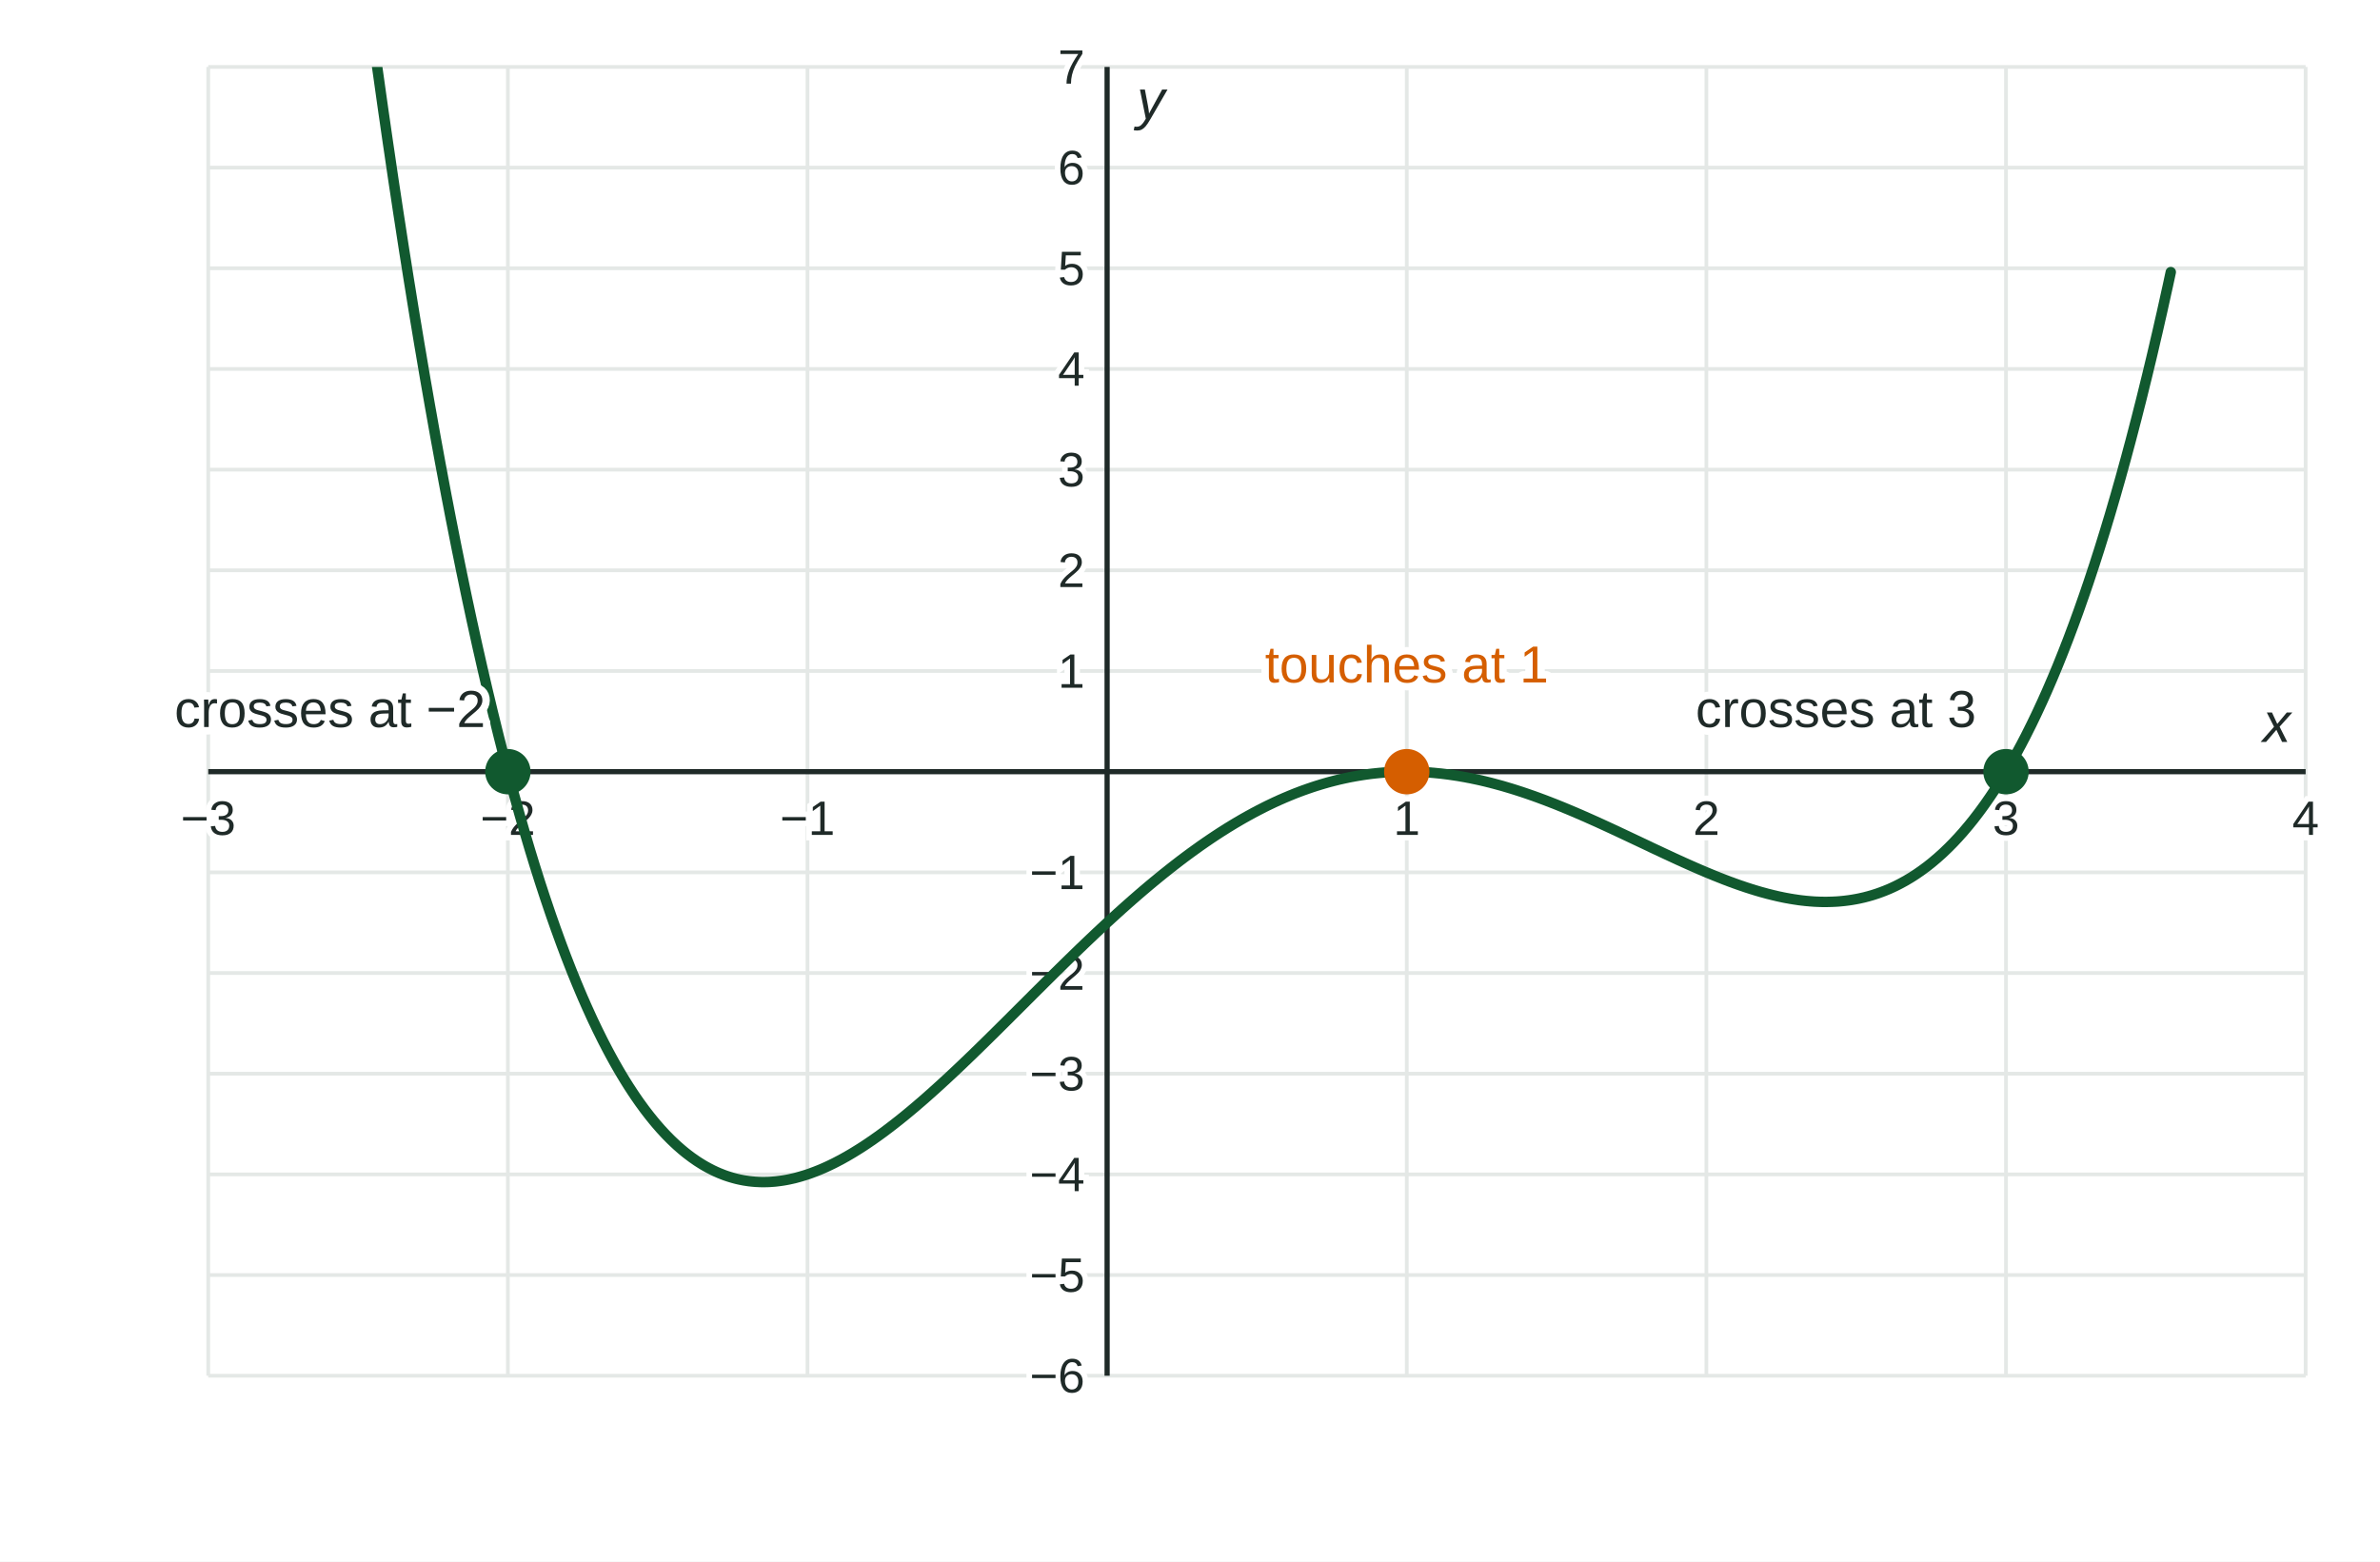
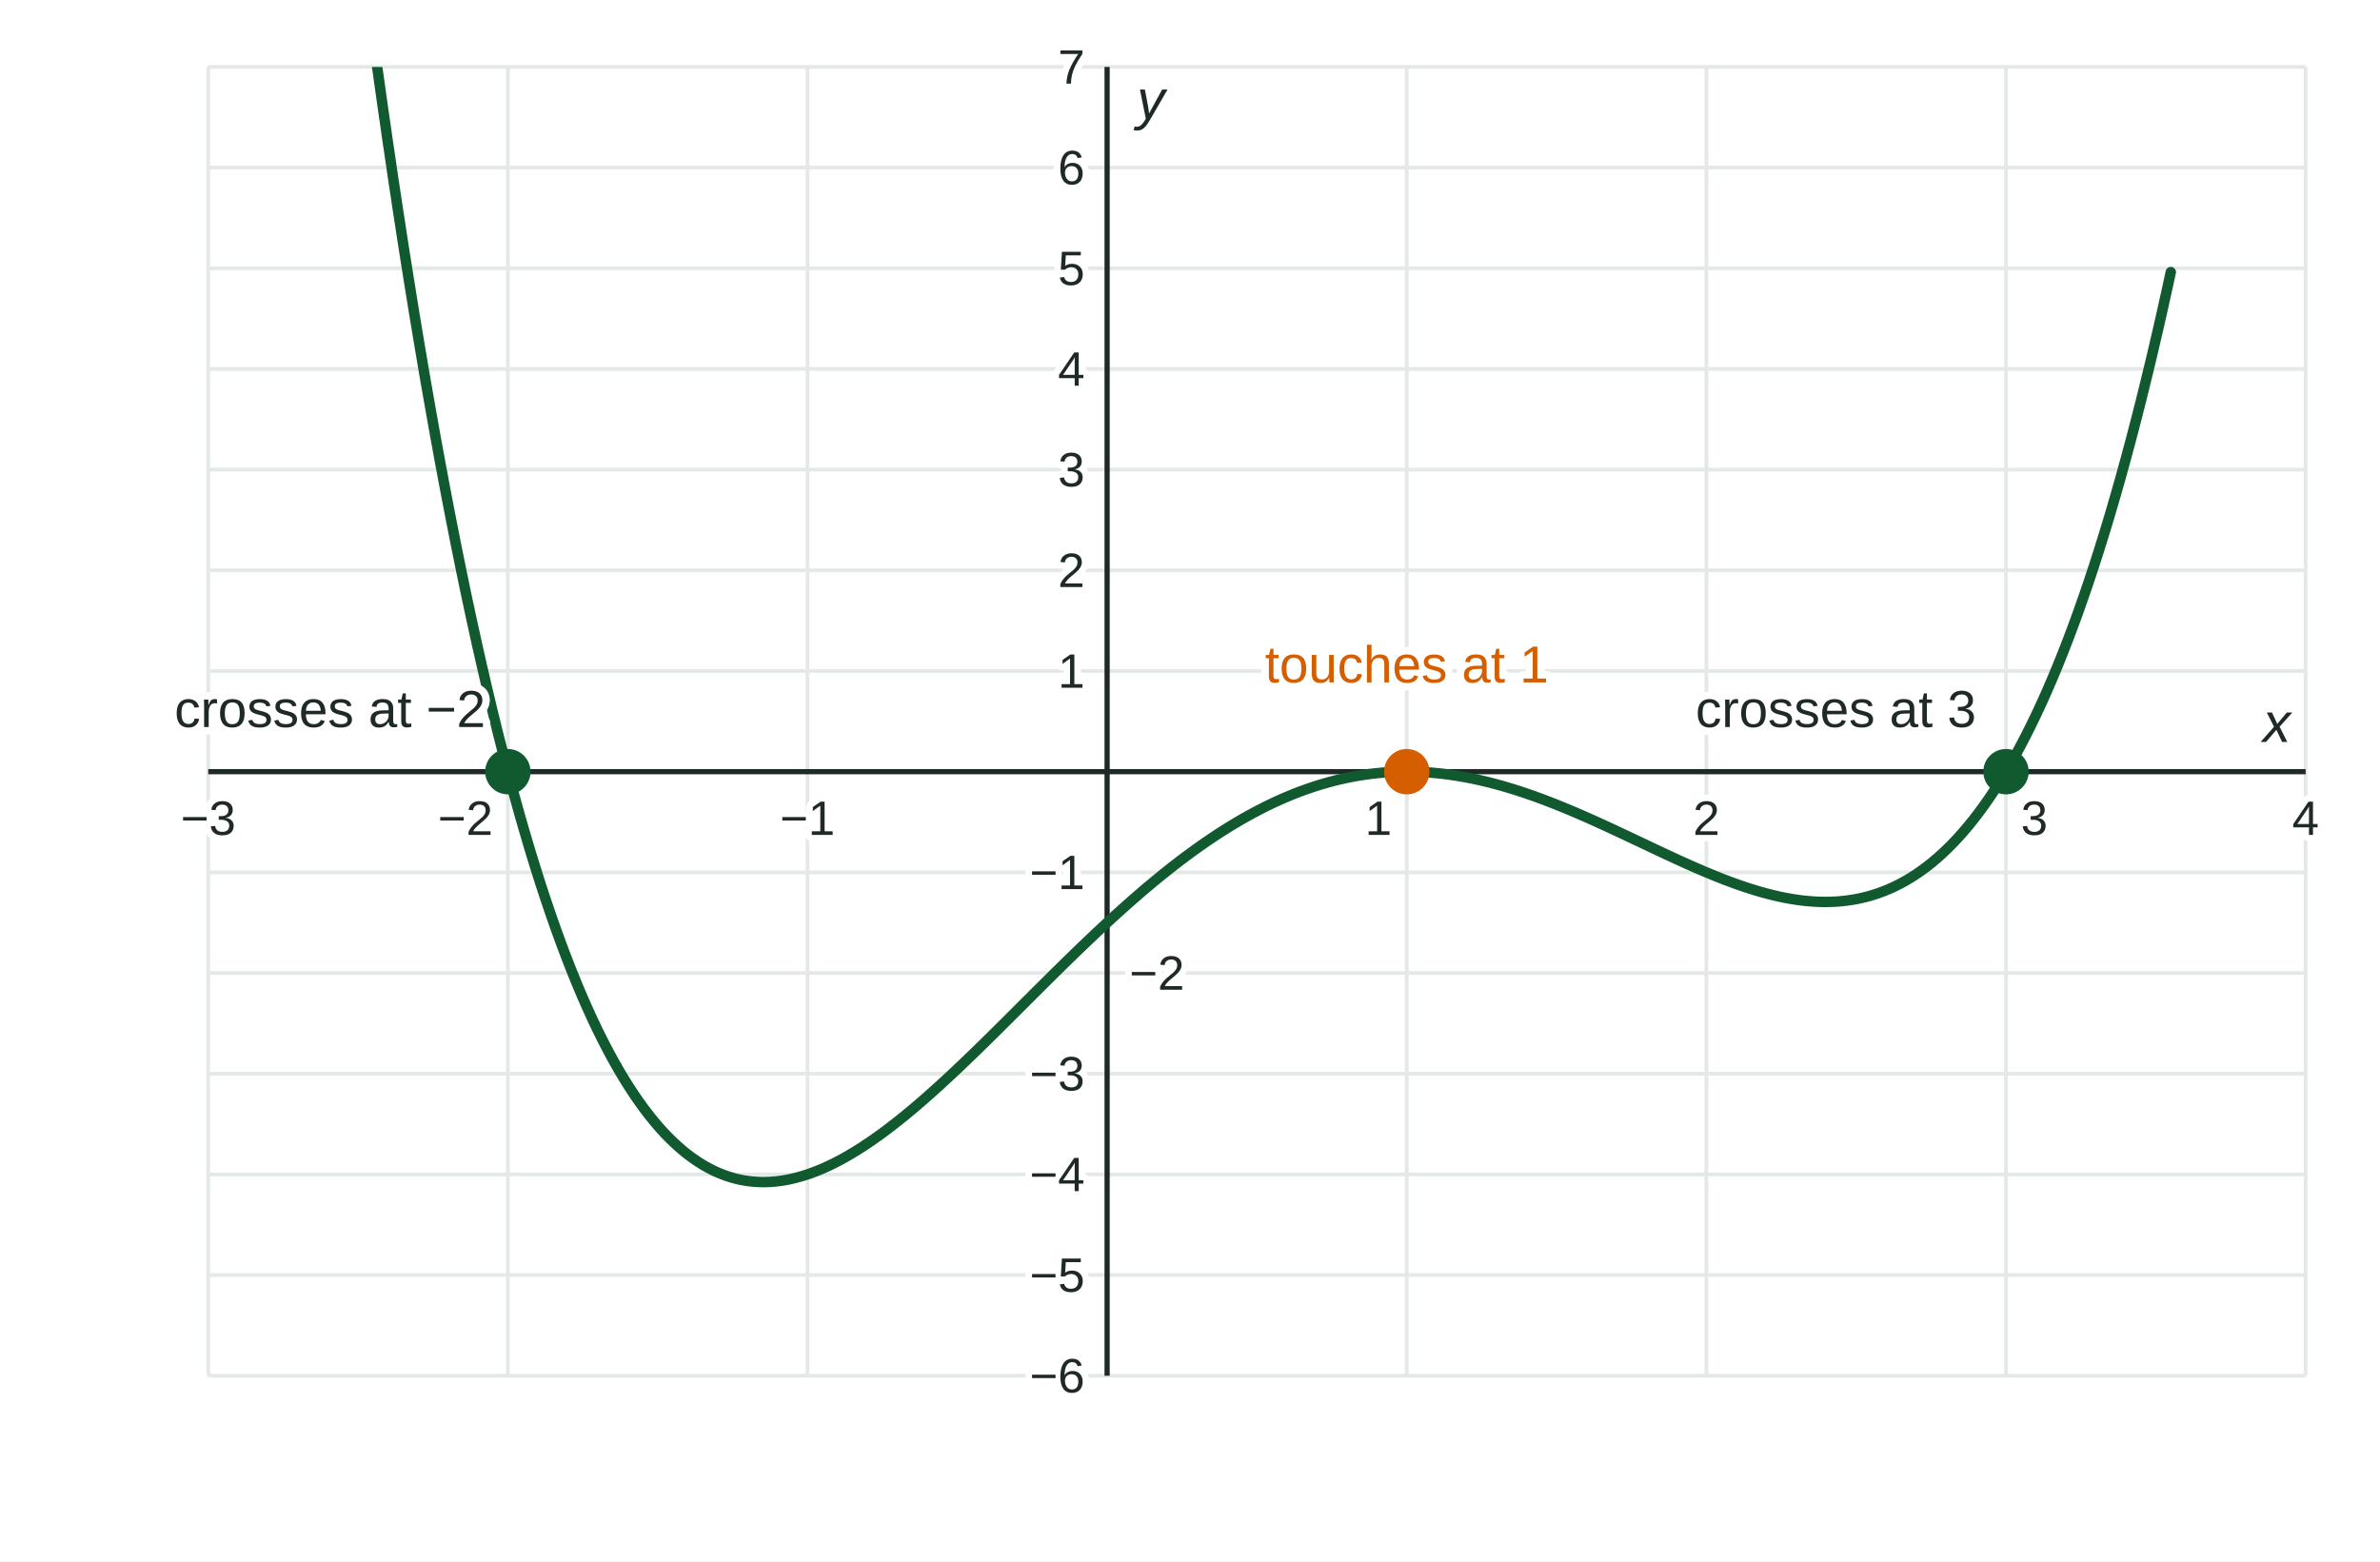
<svg xmlns="http://www.w3.org/2000/svg" width="640" height="420" viewBox="0 0 640 420" role="img" aria-labelledby="t d" font-family="Arial, Helvetica, sans-serif">
  <rect width="640" height="420" fill="#FFFFFF" />
  <clipPath id="c">
    <rect x="56" y="18" width="564" height="352" />
  </clipPath>
  <line x1="56" y1="18" x2="56" y2="370" stroke="#E4E8E6" stroke-width="1" />
  <line x1="136.57" y1="18" x2="136.57" y2="370" stroke="#E4E8E6" stroke-width="1" />
  <line x1="217.14" y1="18" x2="217.14" y2="370" stroke="#E4E8E6" stroke-width="1" />
  <line x1="297.71" y1="18" x2="297.71" y2="370" stroke="#E4E8E6" stroke-width="1" />
  <line x1="378.29" y1="18" x2="378.29" y2="370" stroke="#E4E8E6" stroke-width="1" />
  <line x1="458.86" y1="18" x2="458.86" y2="370" stroke="#E4E8E6" stroke-width="1" />
  <line x1="539.43" y1="18" x2="539.43" y2="370" stroke="#E4E8E6" stroke-width="1" />
  <line x1="620" y1="18" x2="620" y2="370" stroke="#E4E8E6" stroke-width="1" />
  <line x1="56" y1="370" x2="620" y2="370" stroke="#E4E8E6" stroke-width="1" />
  <line x1="56" y1="342.92" x2="620" y2="342.92" stroke="#E4E8E6" stroke-width="1" />
  <line x1="56" y1="315.85" x2="620" y2="315.85" stroke="#E4E8E6" stroke-width="1" />
  <line x1="56" y1="288.77" x2="620" y2="288.77" stroke="#E4E8E6" stroke-width="1" />
  <line x1="56" y1="261.69" x2="620" y2="261.69" stroke="#E4E8E6" stroke-width="1" />
  <line x1="56" y1="234.62" x2="620" y2="234.62" stroke="#E4E8E6" stroke-width="1" />
  <line x1="56" y1="207.54" x2="620" y2="207.54" stroke="#E4E8E6" stroke-width="1" />
  <line x1="56" y1="180.46" x2="620" y2="180.46" stroke="#E4E8E6" stroke-width="1" />
  <line x1="56" y1="153.38" x2="620" y2="153.38" stroke="#E4E8E6" stroke-width="1" />
  <line x1="56" y1="126.31" x2="620" y2="126.31" stroke="#E4E8E6" stroke-width="1" />
  <line x1="56" y1="99.23" x2="620" y2="99.23" stroke="#E4E8E6" stroke-width="1" />
  <line x1="56" y1="72.15" x2="620" y2="72.15" stroke="#E4E8E6" stroke-width="1" />
  <line x1="56" y1="45.08" x2="620" y2="45.08" stroke="#E4E8E6" stroke-width="1" />
  <line x1="56" y1="18" x2="620" y2="18" stroke="#E4E8E6" stroke-width="1" />
  <line x1="56" y1="207.54" x2="620" y2="207.54" stroke="#1F2A28" stroke-width="1.4" />
  <line x1="297.71" y1="18" x2="297.71" y2="370" stroke="#1F2A28" stroke-width="1.4" />
-   <text x="56" y="224.54" font-size="13" fill="#1F2A28" text-anchor="middle" paint-order="stroke" stroke="#FFFFFF" stroke-width="3">−3</text>
-   <text x="136.57" y="224.54" font-size="13" fill="#1F2A28" text-anchor="middle" paint-order="stroke" stroke="#FFFFFF" stroke-width="3">−2</text>
-   <text x="217.14" y="224.54" font-size="13" fill="#1F2A28" text-anchor="middle" paint-order="stroke" stroke="#FFFFFF" stroke-width="3">−1</text>
-   <text x="378.29" y="224.54" font-size="13" fill="#1F2A28" text-anchor="middle" paint-order="stroke" stroke="#FFFFFF" stroke-width="3">1</text>
-   <text x="458.86" y="224.54" font-size="13" fill="#1F2A28" text-anchor="middle" paint-order="stroke" stroke="#FFFFFF" stroke-width="3">2</text>
-   <text x="539.43" y="224.54" font-size="13" fill="#1F2A28" text-anchor="middle" paint-order="stroke" stroke="#FFFFFF" stroke-width="3">3</text>
-   <text x="620" y="224.54" font-size="13" fill="#1F2A28" text-anchor="middle" paint-order="stroke" stroke="#FFFFFF" stroke-width="3">4</text>
-   <text x="291.71" y="374.5" font-size="13" fill="#1F2A28" text-anchor="end" paint-order="stroke" stroke="#FFFFFF" stroke-width="3">−6</text>
-   <text x="291.71" y="347.42" font-size="13" fill="#1F2A28" text-anchor="end" paint-order="stroke" stroke="#FFFFFF" stroke-width="3">−5</text>
-   <text x="291.71" y="320.35" font-size="13" fill="#1F2A28" text-anchor="end" paint-order="stroke" stroke="#FFFFFF" stroke-width="3">−4</text>
-   <text x="291.71" y="293.27" font-size="13" fill="#1F2A28" text-anchor="end" paint-order="stroke" stroke="#FFFFFF" stroke-width="3">−3</text>
-   <text x="291.71" y="266.19" font-size="13" fill="#1F2A28" text-anchor="end" paint-order="stroke" stroke="#FFFFFF" stroke-width="3">−2</text>
-   <text x="291.71" y="239.12" font-size="13" fill="#1F2A28" text-anchor="end" paint-order="stroke" stroke="#FFFFFF" stroke-width="3">−1</text>
-   <text x="291.71" y="184.96" font-size="13" fill="#1F2A28" text-anchor="end" paint-order="stroke" stroke="#FFFFFF" stroke-width="3">1</text>
-   <text x="291.71" y="157.88" font-size="13" fill="#1F2A28" text-anchor="end" paint-order="stroke" stroke="#FFFFFF" stroke-width="3">2</text>
-   <text x="291.71" y="130.81" font-size="13" fill="#1F2A28" text-anchor="end" paint-order="stroke" stroke="#FFFFFF" stroke-width="3">3</text>
-   <text x="291.71" y="103.73" font-size="13" fill="#1F2A28" text-anchor="end" paint-order="stroke" stroke="#FFFFFF" stroke-width="3">4</text>
-   <text x="291.71" y="76.65" font-size="13" fill="#1F2A28" text-anchor="end" paint-order="stroke" stroke="#FFFFFF" stroke-width="3">5</text>
-   <text x="291.71" y="49.58" font-size="13" fill="#1F2A28" text-anchor="end" paint-order="stroke" stroke="#FFFFFF" stroke-width="3">6</text>
-   <text x="291.71" y="22.5" font-size="13" fill="#1F2A28" text-anchor="end" paint-order="stroke" stroke="#FFFFFF" stroke-width="3">7</text>
  <text x="616" y="199.54" font-size="15" fill="#1F2A28" text-anchor="end" font-style="italic">x</text>
  <text x="305.71" y="32" font-size="15" fill="#1F2A28" font-style="italic">y</text>
  <g clip-path="url(#c)">
    <polyline points="100.31,9.94 100.72,12.88 101.12,15.8 101.52,18.7 101.93,21.59 102.33,24.45 102.73,27.3 103.13,30.13 103.54,32.94 103.94,35.74 104.34,38.51 104.75,41.27 105.15,44.01 105.55,46.73 105.95,49.44 106.36,52.12 106.76,54.79 107.16,57.44 107.57,60.07 107.97,62.69 108.37,65.29 108.77,67.87 109.18,70.43 109.58,72.98 109.98,75.51 110.39,78.02 110.79,80.52 111.19,83 111.59,85.46 112,87.9 112.4,90.33 112.8,92.74 113.21,95.13 113.61,97.51 114.01,99.87 114.41,102.22 114.82,104.55 115.22,106.86 115.62,109.15 116.03,111.43 116.43,113.69 116.83,115.94 117.23,118.17 117.64,120.39 118.04,122.59 118.44,124.77 118.85,126.94 119.25,129.09 119.65,131.22 120.05,133.34 120.46,135.45 120.86,137.54 121.26,139.61 121.67,141.67 122.07,143.71 122.47,145.74 122.87,147.75 123.28,149.75 123.68,151.73 124.08,153.7 124.49,155.65 124.89,157.59 125.29,159.51 125.69,161.42 126.1,163.31 126.5,165.19 126.9,167.05 127.31,168.9 127.71,170.74 128.11,172.56 128.51,174.36 128.92,176.15 129.32,177.93 129.72,179.69 130.13,181.44 130.53,183.18 130.93,184.9 131.33,186.6 131.74,188.29 132.14,189.97 132.54,191.64 132.95,193.29 133.35,194.93 133.75,196.55 134.15,198.16 134.56,199.76 134.96,201.34 135.36,202.91 135.77,204.47 136.17,206.01 136.57,207.54 136.97,209.05 137.38,210.56 137.78,212.05 138.18,213.53 138.59,214.99 138.99,216.44 139.39,217.88 139.79,219.31 140.2,220.72 140.6,222.12 141,223.51 141.41,224.88 141.81,226.24 142.21,227.59 142.61,228.93 143.02,230.26 143.42,231.57 143.82,232.87 144.23,234.16 144.63,235.43 145.03,236.7 145.43,237.95 145.84,239.19 146.24,240.42 146.64,241.63 147.05,242.84 147.45,244.03 147.85,245.21 148.25,246.38 148.66,247.54 149.06,248.68 149.46,249.82 149.87,250.94 150.27,252.05 150.67,253.15 151.07,254.24 151.48,255.32 151.88,256.39 152.28,257.44 152.69,258.49 153.09,259.52 153.49,260.54 153.89,261.55 154.3,262.55 154.7,263.54 155.1,264.52 155.51,265.49 155.91,266.45 156.31,267.39 156.71,268.33 157.12,269.25 157.52,270.17 157.92,271.07 158.33,271.97 158.73,272.85 159.13,273.73 159.53,274.59 159.94,275.44 160.34,276.29 160.74,277.12 161.15,277.94 161.55,278.75 161.95,279.56 162.35,280.35 162.76,281.13 163.16,281.91 163.56,282.67 163.97,283.43 164.37,284.17 164.77,284.9 165.17,285.63 165.58,286.35 165.98,287.05 166.38,287.75 166.79,288.44 167.19,289.12 167.59,289.78 167.99,290.44 168.4,291.1 168.8,291.74 169.2,292.37 169.61,292.99 170.01,293.61 170.41,294.21 170.81,294.81 171.22,295.4 171.62,295.98 172.02,296.55 172.43,297.11 172.83,297.66 173.23,298.21 173.63,298.74 174.04,299.27 174.44,299.79 174.84,300.3 175.25,300.8 175.65,301.3 176.05,301.78 176.45,302.26 176.86,302.73 177.26,303.19 177.66,303.65 178.07,304.09 178.47,304.53 178.87,304.96 179.27,305.38 179.68,305.79 180.08,306.2 180.48,306.6 180.89,306.99 181.29,307.37 181.69,307.74 182.09,308.11 182.5,308.47 182.9,308.82 183.3,309.17 183.71,309.51 184.11,309.84 184.51,310.16 184.91,310.47 185.32,310.78 185.72,311.08 186.12,311.38 186.53,311.66 186.93,311.94 187.33,312.22 187.73,312.48 188.14,312.74 188.54,312.99 188.94,313.24 189.35,313.48 189.75,313.71 190.15,313.93 190.55,314.15 190.96,314.36 191.36,314.57 191.76,314.77 192.17,314.96 192.57,315.15 192.97,315.32 193.37,315.5 193.78,315.66 194.18,315.82 194.58,315.98 194.99,316.13 195.39,316.27 195.79,316.4 196.19,316.53 196.6,316.65 197,316.77 197.4,316.88 197.81,316.99 198.21,317.09 198.61,317.18 199.01,317.27 199.42,317.35 199.82,317.43 200.22,317.5 200.63,317.56 201.03,317.62 201.43,317.68 201.83,317.72 202.24,317.77 202.64,317.8 203.04,317.84 203.45,317.86 203.85,317.88 204.25,317.9 204.65,317.91 205.06,317.92 205.46,317.92 205.86,317.91 206.27,317.9 206.67,317.89 207.07,317.87 207.47,317.84 207.88,317.81 208.28,317.78 208.68,317.74 209.09,317.69 209.49,317.64 209.89,317.59 210.29,317.53 210.7,317.47 211.1,317.4 211.5,317.33 211.91,317.25 212.31,317.17 212.71,317.08 213.11,316.99 213.52,316.9 213.92,316.8 214.32,316.69 214.73,316.58 215.13,316.47 215.53,316.35 215.93,316.23 216.34,316.11 216.74,315.98 217.14,315.85 217.55,315.71 217.95,315.57 218.35,315.42 218.75,315.27 219.16,315.12 219.56,314.96 219.96,314.8 220.37,314.64 220.77,314.47 221.17,314.3 221.57,314.12 221.98,313.94 222.38,313.76 222.78,313.57 223.19,313.38 223.59,313.18 223.99,312.99 224.39,312.79 224.8,312.58 225.2,312.37 225.6,312.16 226.01,311.95 226.41,311.73 226.81,311.51 227.21,311.28 227.62,311.06 228.02,310.82 228.42,310.59 228.83,310.35 229.23,310.11 229.63,309.87 230.03,309.62 230.44,309.37 230.84,309.12 231.24,308.87 231.65,308.61 232.05,308.35 232.45,308.09 232.85,307.82 233.26,307.55 233.66,307.28 234.06,307 234.47,306.73 234.87,306.45 235.27,306.16 235.67,305.88 236.08,305.59 236.48,305.3 236.88,305.01 237.29,304.71 237.69,304.42 238.09,304.12 238.49,303.81 238.9,303.51 239.3,303.2 239.7,302.89 240.11,302.58 240.51,302.27 240.91,301.95 241.31,301.64 241.72,301.32 242.12,301 242.52,300.67 242.93,300.35 243.33,300.02 243.73,299.69 244.13,299.36 244.54,299.02 244.94,298.69 245.34,298.35 245.75,298.01 246.15,297.67 246.55,297.33 246.95,296.98 247.36,296.63 247.76,296.29 248.16,295.94 248.57,295.59 248.97,295.23 249.37,294.88 249.77,294.52 250.18,294.16 250.58,293.81 250.98,293.44 251.39,293.08 251.79,292.72 252.19,292.35 252.59,291.99 253,291.62 253.4,291.25 253.8,290.88 254.21,290.51 254.61,290.14 255.01,289.77 255.41,289.39 255.82,289.01 256.22,288.64 256.62,288.26 257.03,287.88 257.43,287.5 257.83,287.12 258.23,286.74 258.64,286.35 259.04,285.97 259.44,285.58 259.85,285.2 260.25,284.81 260.65,284.42 261.05,284.04 261.46,283.65 261.86,283.26 262.26,282.86 262.67,282.47 263.07,282.08 263.47,281.69 263.87,281.29 264.28,280.9 264.68,280.51 265.08,280.11 265.49,279.71 265.89,279.32 266.29,278.92 266.69,278.52 267.1,278.13 267.5,277.73 267.9,277.33 268.31,276.93 268.71,276.53 269.11,276.13 269.51,275.73 269.92,275.33 270.32,274.93 270.72,274.53 271.13,274.13 271.53,273.73 271.93,273.32 272.33,272.92 272.74,272.52 273.14,272.12 273.54,271.72 273.95,271.31 274.35,270.91 274.75,270.51 275.15,270.11 275.56,269.71 275.96,269.3 276.36,268.9 276.77,268.5 277.17,268.1 277.57,267.69 277.97,267.29 278.38,266.89 278.78,266.49 279.18,266.09 279.59,265.69 279.99,265.29 280.39,264.89 280.79,264.49 281.2,264.08 281.6,263.69 282,263.29 282.41,262.89 282.81,262.49 283.21,262.09 283.61,261.69 284.02,261.29 284.42,260.9 284.82,260.5 285.23,260.1 285.63,259.71 286.03,259.31 286.43,258.92 286.84,258.52 287.24,258.13 287.64,257.74 288.05,257.35 288.45,256.95 288.85,256.56 289.25,256.17 289.66,255.78 290.06,255.39 290.46,255 290.87,254.62 291.27,254.23 291.67,253.84 292.07,253.46 292.48,253.07 292.88,252.69 293.28,252.31 293.69,251.93 294.09,251.54 294.49,251.16 294.89,250.78 295.3,250.41 295.7,250.03 296.1,249.65 296.51,249.28 296.91,248.9 297.31,248.53 297.71,248.15 298.12,247.78 298.52,247.41 298.92,247.04 299.33,246.67 299.73,246.31 300.13,245.94 300.53,245.57 300.94,245.21 301.34,244.85 301.74,244.48 302.15,244.12 302.55,243.76 302.95,243.41 303.35,243.05 303.76,242.69 304.16,242.34 304.56,241.98 304.97,241.63 305.37,241.28 305.77,240.93 306.17,240.58 306.58,240.23 306.98,239.89 307.38,239.54 307.79,239.2 308.19,238.86 308.59,238.52 308.99,238.18 309.4,237.84 309.8,237.51 310.2,237.17 310.61,236.84 311.01,236.51 311.41,236.18 311.81,235.85 312.22,235.52 312.62,235.19 313.02,234.87 313.43,234.55 313.83,234.23 314.23,233.91 314.63,233.59 315.04,233.27 315.44,232.96 315.84,232.64 316.25,232.33 316.65,232.02 317.05,231.71 317.45,231.4 317.86,231.1 318.26,230.79 318.66,230.49 319.07,230.19 319.47,229.89 319.87,229.6 320.27,229.3 320.68,229.01 321.08,228.72 321.48,228.43 321.89,228.14 322.29,227.85 322.69,227.56 323.09,227.28 323.5,227 323.9,226.72 324.3,226.44 324.71,226.17 325.11,225.89 325.51,225.62 325.91,225.35 326.32,225.08 326.72,224.81 327.12,224.55 327.53,224.28 327.93,224.02 328.33,223.76 328.73,223.51 329.14,223.25 329.54,223 329.94,222.74 330.35,222.49 330.75,222.25 331.15,222 331.55,221.76 331.96,221.51 332.36,221.27 332.76,221.04 333.17,220.8 333.57,220.56 333.97,220.33 334.37,220.1 334.78,219.87 335.18,219.65 335.58,219.42 335.99,219.2 336.39,218.98 336.79,218.76 337.19,218.54 337.6,218.33 338,218.12 338.4,217.9 338.81,217.7 339.21,217.49 339.61,217.29 340.01,217.08 340.42,216.88 340.82,216.68 341.22,216.49 341.63,216.29 342.03,216.1 342.43,215.91 342.83,215.72 343.24,215.54 343.64,215.36 344.04,215.17 344.45,214.99 344.85,214.82 345.25,214.64 345.65,214.47 346.06,214.3 346.46,214.13 346.86,213.96 347.27,213.8 347.67,213.63 348.07,213.47 348.47,213.31 348.88,213.16 349.28,213 349.68,212.85 350.09,212.7 350.49,212.55 350.89,212.41 351.29,212.27 351.7,212.12 352.1,211.99 352.5,211.85 352.91,211.71 353.31,211.58 353.71,211.45 354.11,211.32 354.52,211.2 354.92,211.07 355.32,210.95 355.73,210.83 356.13,210.71 356.53,210.6 356.93,210.48 357.34,210.37 357.74,210.26 358.14,210.16 358.55,210.05 358.95,209.95 359.35,209.85 359.75,209.75 360.16,209.65 360.56,209.56 360.96,209.47 361.37,209.38 361.77,209.29 362.17,209.21 362.57,209.12 362.98,209.04 363.38,208.96 363.78,208.89 364.19,208.81 364.59,208.74 364.99,208.67 365.39,208.6 365.8,208.54 366.2,208.47 366.6,208.41 367.01,208.35 367.41,208.29 367.81,208.24 368.21,208.18 368.62,208.13 369.02,208.08 369.42,208.04 369.83,207.99 370.23,207.95 370.63,207.91 371.03,207.87 371.44,207.84 371.84,207.8 372.24,207.77 372.65,207.74 373.05,207.71 373.45,207.69 373.85,207.66 374.26,207.64 374.66,207.62 375.06,207.6 375.47,207.59 375.87,207.58 376.27,207.56 376.67,207.55 377.08,207.55 377.48,207.54 377.88,207.54 378.29,207.54 378.69,207.54 379.09,207.54 379.49,207.55 379.9,207.55 380.3,207.56 380.7,207.57 381.11,207.59 381.51,207.6 381.91,207.62 382.31,207.64 382.72,207.66 383.12,207.68 383.52,207.71 383.93,207.73 384.33,207.76 384.73,207.79 385.13,207.83 385.54,207.86 385.94,207.9 386.34,207.94 386.75,207.98 387.15,208.02 387.55,208.06 387.95,208.11 388.36,208.16 388.76,208.21 389.16,208.26 389.57,208.31 389.97,208.37 390.37,208.43 390.77,208.49 391.18,208.55 391.58,208.61 391.98,208.67 392.39,208.74 392.79,208.81 393.19,208.88 393.59,208.95 394,209.02 394.4,209.1 394.8,209.18 395.21,209.25 395.61,209.33 396.01,209.42 396.41,209.5 396.82,209.59 397.22,209.67 397.62,209.76 398.03,209.85 398.43,209.94 398.83,210.04 399.23,210.13 399.64,210.23 400.04,210.33 400.44,210.43 400.85,210.53 401.25,210.64 401.65,210.74 402.05,210.85 402.46,210.96 402.86,211.07 403.26,211.18 403.67,211.29 404.07,211.4 404.47,211.52 404.87,211.64 405.28,211.76 405.68,211.88 406.08,212 406.49,212.12 406.89,212.25 407.29,212.37 407.69,212.5 408.1,212.63 408.5,212.76 408.9,212.89 409.31,213.02 409.71,213.16 410.11,213.29 410.51,213.43 410.92,213.57 411.32,213.71 411.72,213.85 412.13,213.99 412.53,214.13 412.93,214.28 413.33,214.42 413.74,214.57 414.14,214.72 414.54,214.87 414.95,215.02 415.35,215.17 415.75,215.32 416.15,215.48 416.56,215.63 416.96,215.79 417.36,215.95 417.77,216.1 418.17,216.26 418.57,216.42 418.97,216.58 419.38,216.75 419.78,216.91 420.18,217.07 420.59,217.24 420.99,217.41 421.39,217.57 421.79,217.74 422.2,217.91 422.6,218.08 423,218.25 423.41,218.42 423.81,218.59 424.21,218.77 424.61,218.94 425.02,219.11 425.42,219.29 425.82,219.47 426.23,219.64 426.63,219.82 427.03,220 427.43,220.18 427.84,220.36 428.24,220.54 428.64,220.72 429.05,220.9 429.45,221.08 429.85,221.26 430.25,221.45 430.66,221.63 431.06,221.82 431.46,222 431.87,222.19 432.27,222.37 432.67,222.56 433.07,222.74 433.48,222.93 433.88,223.12 434.28,223.3 434.69,223.49 435.09,223.68 435.49,223.87 435.89,224.06 436.3,224.25 436.7,224.44 437.1,224.63 437.51,224.82 437.91,225.01 438.31,225.2 438.71,225.39 439.12,225.58 439.52,225.77 439.92,225.96 440.33,226.15 440.73,226.34 441.13,226.53 441.53,226.72 441.94,226.91 442.34,227.1 442.74,227.29 443.15,227.48 443.55,227.67 443.95,227.87 444.35,228.06 444.76,228.25 445.16,228.44 445.56,228.62 445.97,228.81 446.37,229 446.77,229.19 447.17,229.38 447.58,229.57 447.98,229.76 448.38,229.94 448.79,230.13 449.19,230.32 449.59,230.5 449.99,230.69 450.4,230.88 450.8,231.06 451.2,231.25 451.61,231.43 452.01,231.61 452.41,231.79 452.81,231.98 453.22,232.16 453.62,232.34 454.02,232.52 454.43,232.7 454.83,232.88 455.23,233.05 455.63,233.23 456.04,233.41 456.44,233.58 456.84,233.76 457.25,233.93 457.65,234.1 458.05,234.27 458.45,234.45 458.86,234.62 459.26,234.78 459.66,234.95 460.07,235.12 460.47,235.28 460.87,235.45 461.27,235.61 461.68,235.77 462.08,235.93 462.48,236.09 462.89,236.25 463.29,236.41 463.69,236.57 464.09,236.72 464.5,236.87 464.9,237.03 465.3,237.18 465.71,237.32 466.11,237.47 466.51,237.62 466.91,237.76 467.32,237.91 467.72,238.05 468.12,238.19 468.53,238.32 468.93,238.46 469.33,238.6 469.73,238.73 470.14,238.86 470.54,238.99 470.94,239.12 471.35,239.24 471.75,239.37 472.15,239.49 472.55,239.61 472.96,239.73 473.36,239.85 473.76,239.96 474.17,240.07 474.57,240.18 474.97,240.29 475.37,240.4 475.78,240.5 476.18,240.6 476.58,240.7 476.99,240.8 477.39,240.89 477.79,240.99 478.19,241.08 478.6,241.17 479,241.25 479.4,241.34 479.81,241.42 480.21,241.5 480.61,241.57 481.01,241.64 481.42,241.72 481.82,241.78 482.22,241.85 482.63,241.91 483.03,241.97 483.43,242.03 483.83,242.09 484.24,242.14 484.64,242.19 485.04,242.23 485.45,242.28 485.85,242.32 486.25,242.35 486.65,242.39 487.06,242.42 487.46,242.45 487.86,242.48 488.27,242.5 488.67,242.52 489.07,242.53 489.47,242.55 489.88,242.56 490.28,242.56 490.68,242.57 491.09,242.57 491.49,242.56 491.89,242.55 492.29,242.54 492.7,242.53 493.1,242.51 493.5,242.49 493.91,242.47 494.31,242.44 494.71,242.41 495.11,242.37 495.52,242.33 495.92,242.29 496.32,242.24 496.73,242.19 497.13,242.14 497.53,242.08 497.93,242.02 498.34,241.95 498.74,241.88 499.14,241.81 499.55,241.73 499.95,241.65 500.35,241.56 500.75,241.47 501.16,241.38 501.56,241.28 501.96,241.17 502.37,241.07 502.77,240.95 503.17,240.84 503.57,240.72 503.98,240.59 504.38,240.46 504.78,240.33 505.19,240.19 505.59,240.04 505.99,239.9 506.39,239.74 506.8,239.59 507.2,239.42 507.6,239.26 508.01,239.09 508.41,238.91 508.81,238.73 509.21,238.54 509.62,238.35 510.02,238.15 510.42,237.95 510.83,237.74 511.23,237.53 511.63,237.31 512.03,237.09 512.44,236.87 512.84,236.63 513.24,236.39 513.65,236.15 514.05,235.9 514.45,235.65 514.85,235.39 515.26,235.12 515.66,234.85 516.06,234.57 516.47,234.29 516.87,234 517.27,233.71 517.67,233.41 518.08,233.11 518.48,232.8 518.88,232.48 519.29,232.16 519.69,231.83 520.09,231.49 520.49,231.15 520.9,230.81 521.3,230.45 521.7,230.09 522.11,229.73 522.51,229.36 522.91,228.98 523.31,228.59 523.72,228.2 524.12,227.81 524.52,227.4 524.93,226.99 525.33,226.58 525.73,226.15 526.13,225.72 526.54,225.29 526.94,224.84 527.34,224.39 527.75,223.94 528.15,223.47 528.55,223 528.95,222.52 529.36,222.04 529.76,221.55 530.16,221.05 530.57,220.55 530.97,220.03 531.37,219.51 531.77,218.99 532.18,218.45 532.58,217.91 532.98,217.36 533.39,216.8 533.79,216.24 534.19,215.67 534.59,215.09 535,214.5 535.4,213.91 535.8,213.31 536.21,212.7 536.61,212.08 537.01,211.46 537.41,210.82 537.82,210.18 538.22,209.53 538.62,208.88 539.03,208.21 539.43,207.54 539.83,206.86 540.23,206.17 540.64,205.47 541.04,204.77 541.44,204.05 541.85,203.33 542.25,202.6 542.65,201.86 543.05,201.11 543.46,200.36 543.86,199.59 544.26,198.82 544.67,198.04 545.07,197.24 545.47,196.44 545.87,195.64 546.28,194.82 546.68,193.99 547.08,193.16 547.49,192.31 547.89,191.46 548.29,190.6 548.69,189.73 549.1,188.85 549.5,187.96 549.9,187.06 550.31,186.15 550.71,185.23 551.11,184.3 551.51,183.37 551.92,182.42 552.32,181.46 552.72,180.5 553.13,179.52 553.53,178.54 553.93,177.54 554.33,176.54 554.74,175.52 555.14,174.5 555.54,173.46 555.95,172.42 556.35,171.37 556.75,170.3 557.15,169.23 557.56,168.14 557.96,167.05 558.36,165.94 558.77,164.82 559.17,163.7 559.57,162.56 559.97,161.41 560.38,160.25 560.78,159.09 561.18,157.91 561.59,156.72 561.99,155.51 562.39,154.3 562.79,153.08 563.2,151.85 563.6,150.6 564,149.35 564.41,148.08 564.81,146.8 565.21,145.51 565.61,144.21 566.02,142.9 566.42,141.58 566.82,140.24 567.23,138.9 567.63,137.54 568.03,136.17 568.43,134.79 568.84,133.4 569.24,131.99 569.64,130.58 570.05,129.15 570.45,127.71 570.85,126.26 571.25,124.79 571.66,123.32 572.06,121.83 572.46,120.33 572.87,118.82 573.27,117.29 573.67,115.76 574.07,114.21 574.48,112.65 574.88,111.07 575.28,109.49 575.69,107.89 576.09,106.28 576.49,104.65 576.89,103.01 577.3,101.36 577.7,99.7 578.1,98.03 578.51,96.34 578.91,94.64 579.31,92.92 579.71,91.19 580.12,89.45 580.52,87.7 580.92,85.93 581.33,84.15 581.73,82.35 582.13,80.54 582.53,78.72 582.94,76.89 583.34,75.04 583.74,73.18" fill="none" stroke="#11592F" stroke-width="2.8" stroke-linejoin="round" stroke-linecap="round" />
  </g>
+   <text x="56" y="224.54" font-size="13" fill="#1F2A28" text-anchor="middle" paint-order="stroke" stroke="#FFFFFF" stroke-width="3.5" stroke-linejoin="round">−3</text>
+   <text x="132.57" y="224.54" font-size="13" fill="#1F2A28" text-anchor="end" paint-order="stroke" stroke="#FFFFFF" stroke-width="3.5" stroke-linejoin="round">−2</text>
+   <text x="217.14" y="224.54" font-size="13" fill="#1F2A28" text-anchor="middle" paint-order="stroke" stroke="#FFFFFF" stroke-width="3.5" stroke-linejoin="round">−1</text>
+   <text x="374.29" y="224.54" font-size="13" fill="#1F2A28" text-anchor="end" paint-order="stroke" stroke="#FFFFFF" stroke-width="3.5" stroke-linejoin="round">1</text>
+   <text x="458.86" y="224.54" font-size="13" fill="#1F2A28" text-anchor="middle" paint-order="stroke" stroke="#FFFFFF" stroke-width="3.5" stroke-linejoin="round">2</text>
+   <text x="543.43" y="224.54" font-size="13" fill="#1F2A28" text-anchor="start" paint-order="stroke" stroke="#FFFFFF" stroke-width="3.5" stroke-linejoin="round">3</text>
+   <text x="620" y="224.54" font-size="13" fill="#1F2A28" text-anchor="middle" paint-order="stroke" stroke="#FFFFFF" stroke-width="3.5" stroke-linejoin="round">4</text>
+   <text x="291.71" y="374.5" font-size="13" fill="#1F2A28" text-anchor="end" paint-order="stroke" stroke="#FFFFFF" stroke-width="3.5" stroke-linejoin="round">−6</text>
+   <text x="291.71" y="347.42" font-size="13" fill="#1F2A28" text-anchor="end" paint-order="stroke" stroke="#FFFFFF" stroke-width="3.5" stroke-linejoin="round">−5</text>
+   <text x="291.71" y="320.35" font-size="13" fill="#1F2A28" text-anchor="end" paint-order="stroke" stroke="#FFFFFF" stroke-width="3.5" stroke-linejoin="round">−4</text>
+   <text x="291.71" y="293.27" font-size="13" fill="#1F2A28" text-anchor="end" paint-order="stroke" stroke="#FFFFFF" stroke-width="3.5" stroke-linejoin="round">−3</text>
+   <text x="303.71" y="266.19" font-size="13" fill="#1F2A28" text-anchor="start" paint-order="stroke" stroke="#FFFFFF" stroke-width="3.5" stroke-linejoin="round">−2</text>
+   <text x="291.71" y="239.12" font-size="13" fill="#1F2A28" text-anchor="end" paint-order="stroke" stroke="#FFFFFF" stroke-width="3.5" stroke-linejoin="round">−1</text>
+   <text x="291.71" y="184.96" font-size="13" fill="#1F2A28" text-anchor="end" paint-order="stroke" stroke="#FFFFFF" stroke-width="3.5" stroke-linejoin="round">1</text>
+   <text x="291.71" y="157.88" font-size="13" fill="#1F2A28" text-anchor="end" paint-order="stroke" stroke="#FFFFFF" stroke-width="3.5" stroke-linejoin="round">2</text>
+   <text x="291.71" y="130.81" font-size="13" fill="#1F2A28" text-anchor="end" paint-order="stroke" stroke="#FFFFFF" stroke-width="3.5" stroke-linejoin="round">3</text>
+   <text x="291.71" y="103.73" font-size="13" fill="#1F2A28" text-anchor="end" paint-order="stroke" stroke="#FFFFFF" stroke-width="3.5" stroke-linejoin="round">4</text>
+   <text x="291.71" y="76.65" font-size="13" fill="#1F2A28" text-anchor="end" paint-order="stroke" stroke="#FFFFFF" stroke-width="3.5" stroke-linejoin="round">5</text>
+   <text x="291.71" y="49.58" font-size="13" fill="#1F2A28" text-anchor="end" paint-order="stroke" stroke="#FFFFFF" stroke-width="3.5" stroke-linejoin="round">6</text>
+   <text x="291.71" y="22.5" font-size="13" fill="#1F2A28" text-anchor="end" paint-order="stroke" stroke="#FFFFFF" stroke-width="3.5" stroke-linejoin="round">7</text>
  <circle cx="136.57" cy="207.54" r="5" fill="#11592F" stroke="#11592F" stroke-width="2.2" />
  <circle cx="378.29" cy="207.54" r="5" fill="#D55E00" stroke="#D55E00" stroke-width="2.2" />
  <circle cx="539.43" cy="207.54" r="5" fill="#11592F" stroke="#11592F" stroke-width="2.2" />
  <text x="130.57" y="195.54" font-size="14" fill="#1F2A28" text-anchor="end" stroke="#FFFFFF" stroke-width="4" stroke-linejoin="round" paint-order="stroke">crosses at −2</text>
  <text x="378.29" y="183.54" font-size="14" fill="#D55E00" text-anchor="middle" stroke="#FFFFFF" stroke-width="4" stroke-linejoin="round" paint-order="stroke">touches at 1</text>
  <text x="531.43" y="195.54" font-size="14" fill="#1F2A28" text-anchor="end" stroke="#FFFFFF" stroke-width="4" stroke-linejoin="round" paint-order="stroke">crosses at 3</text>
</svg>
